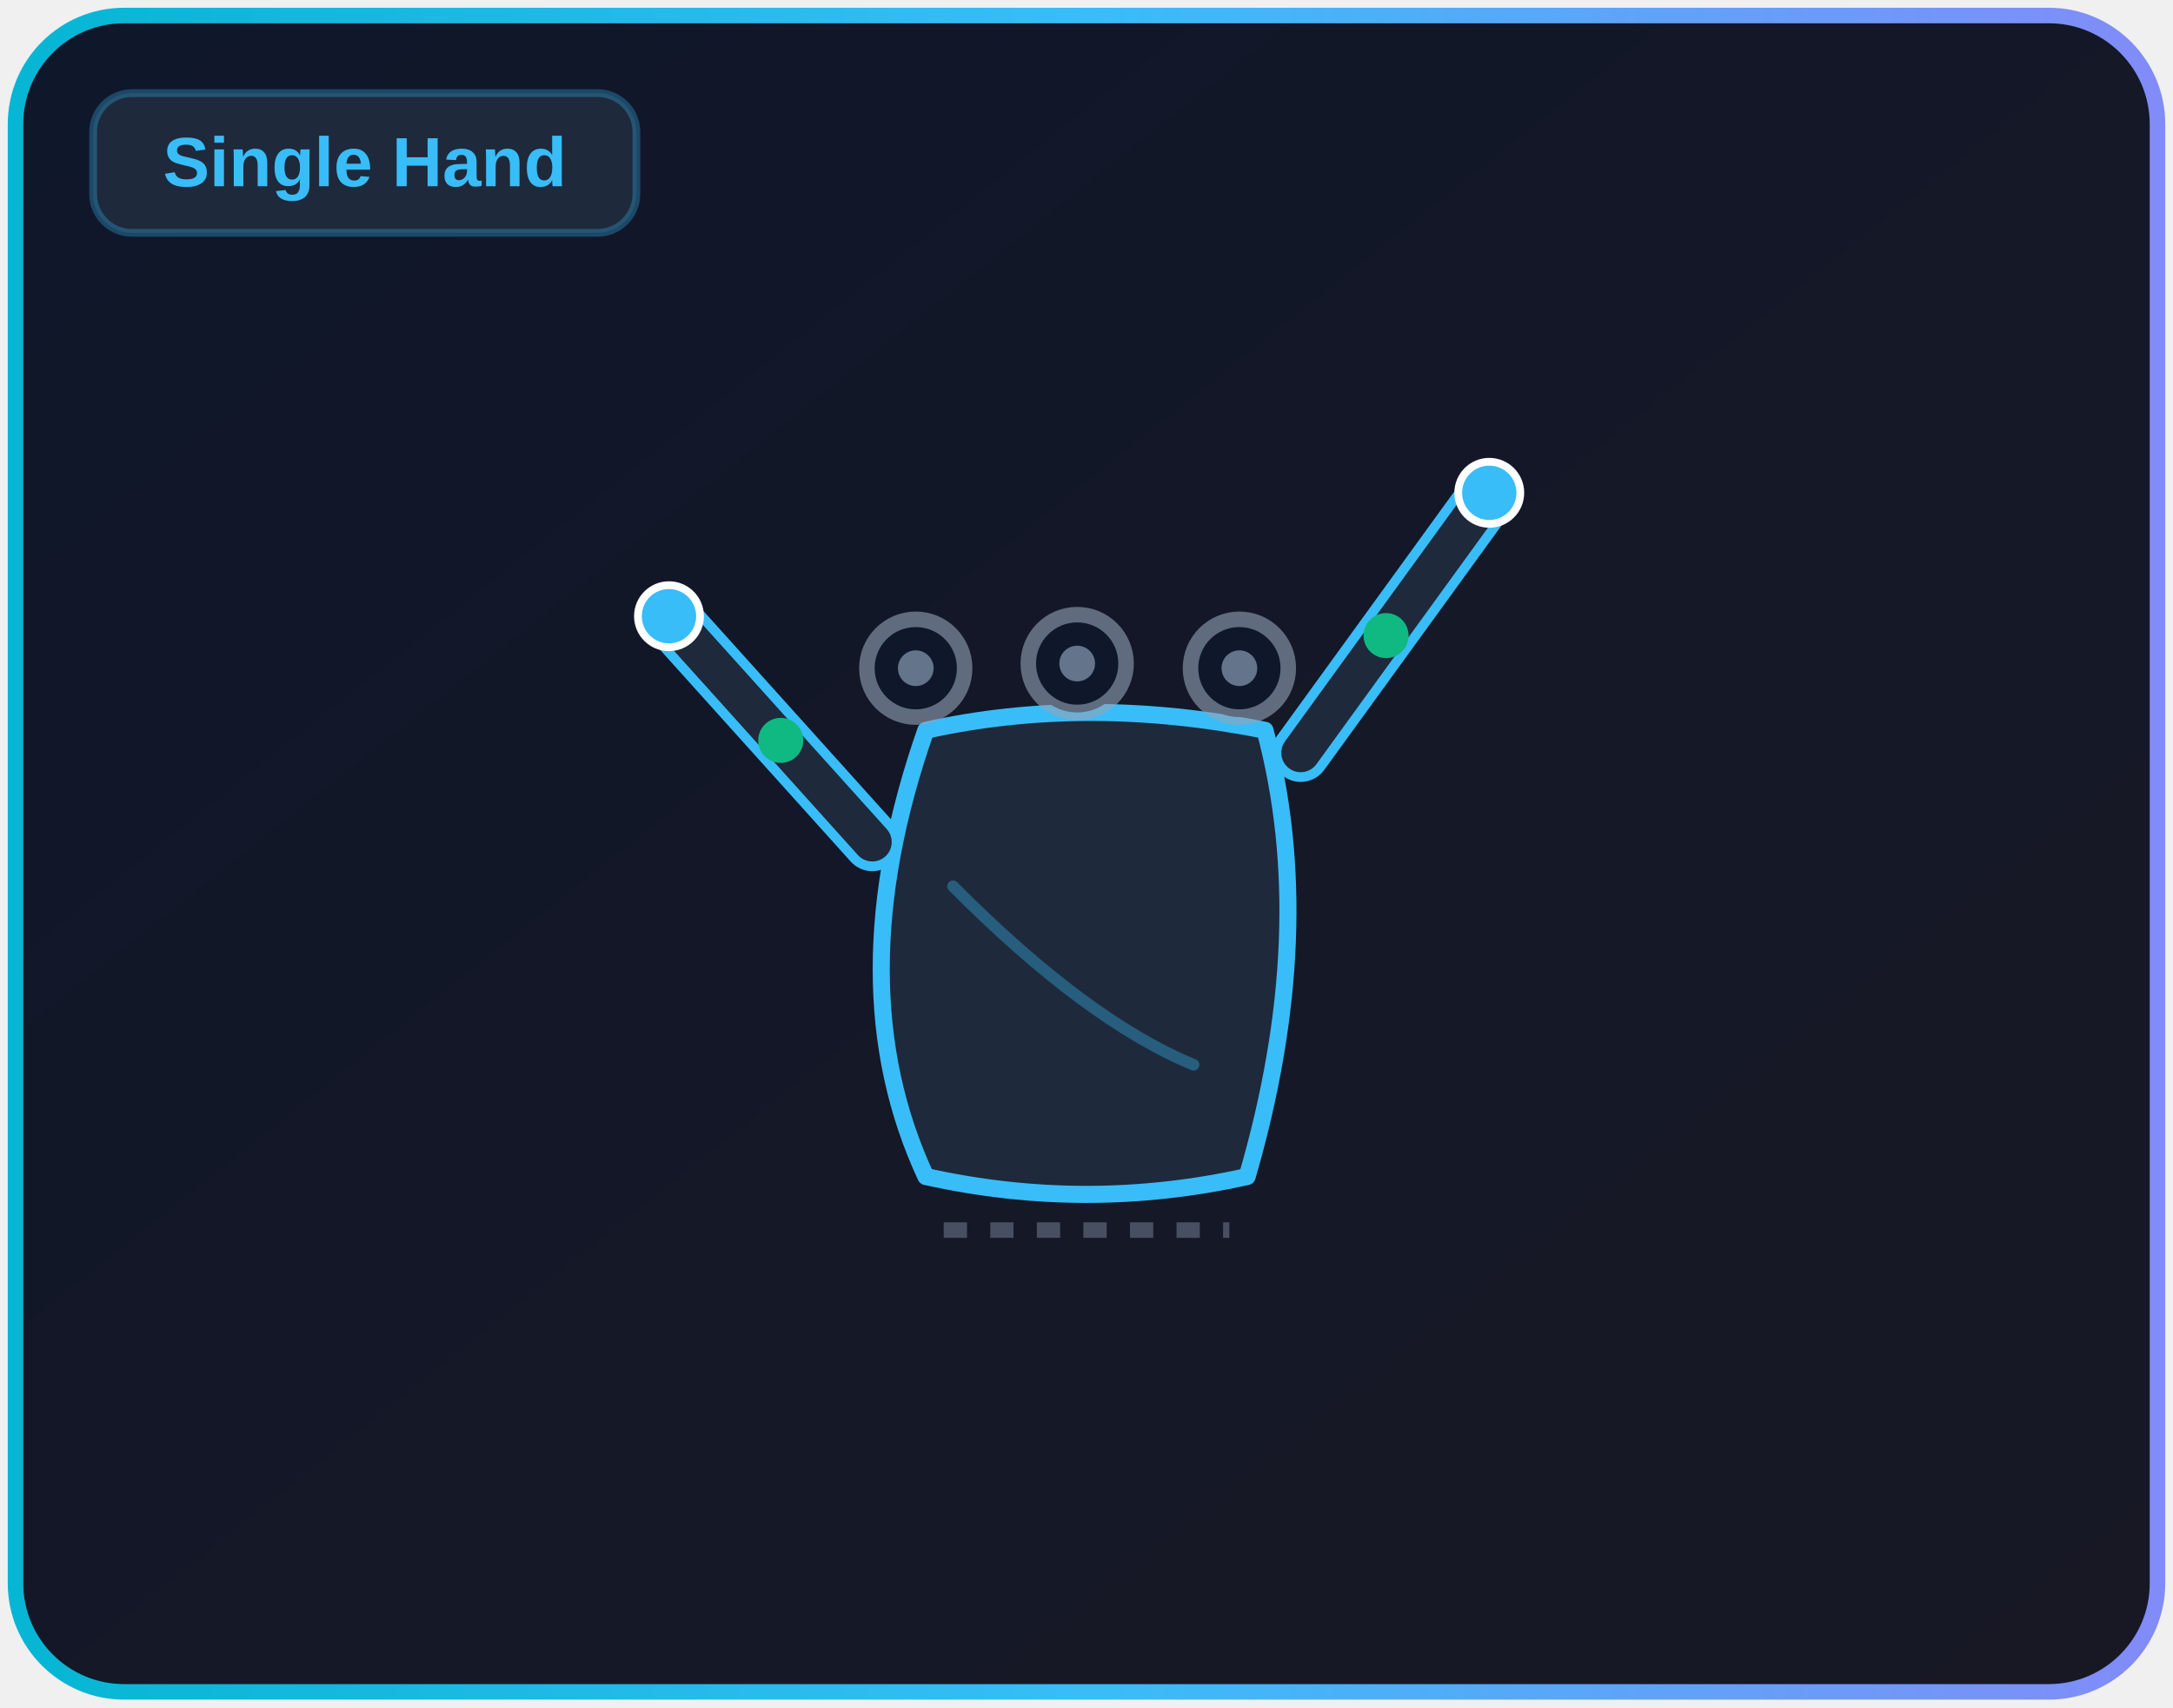
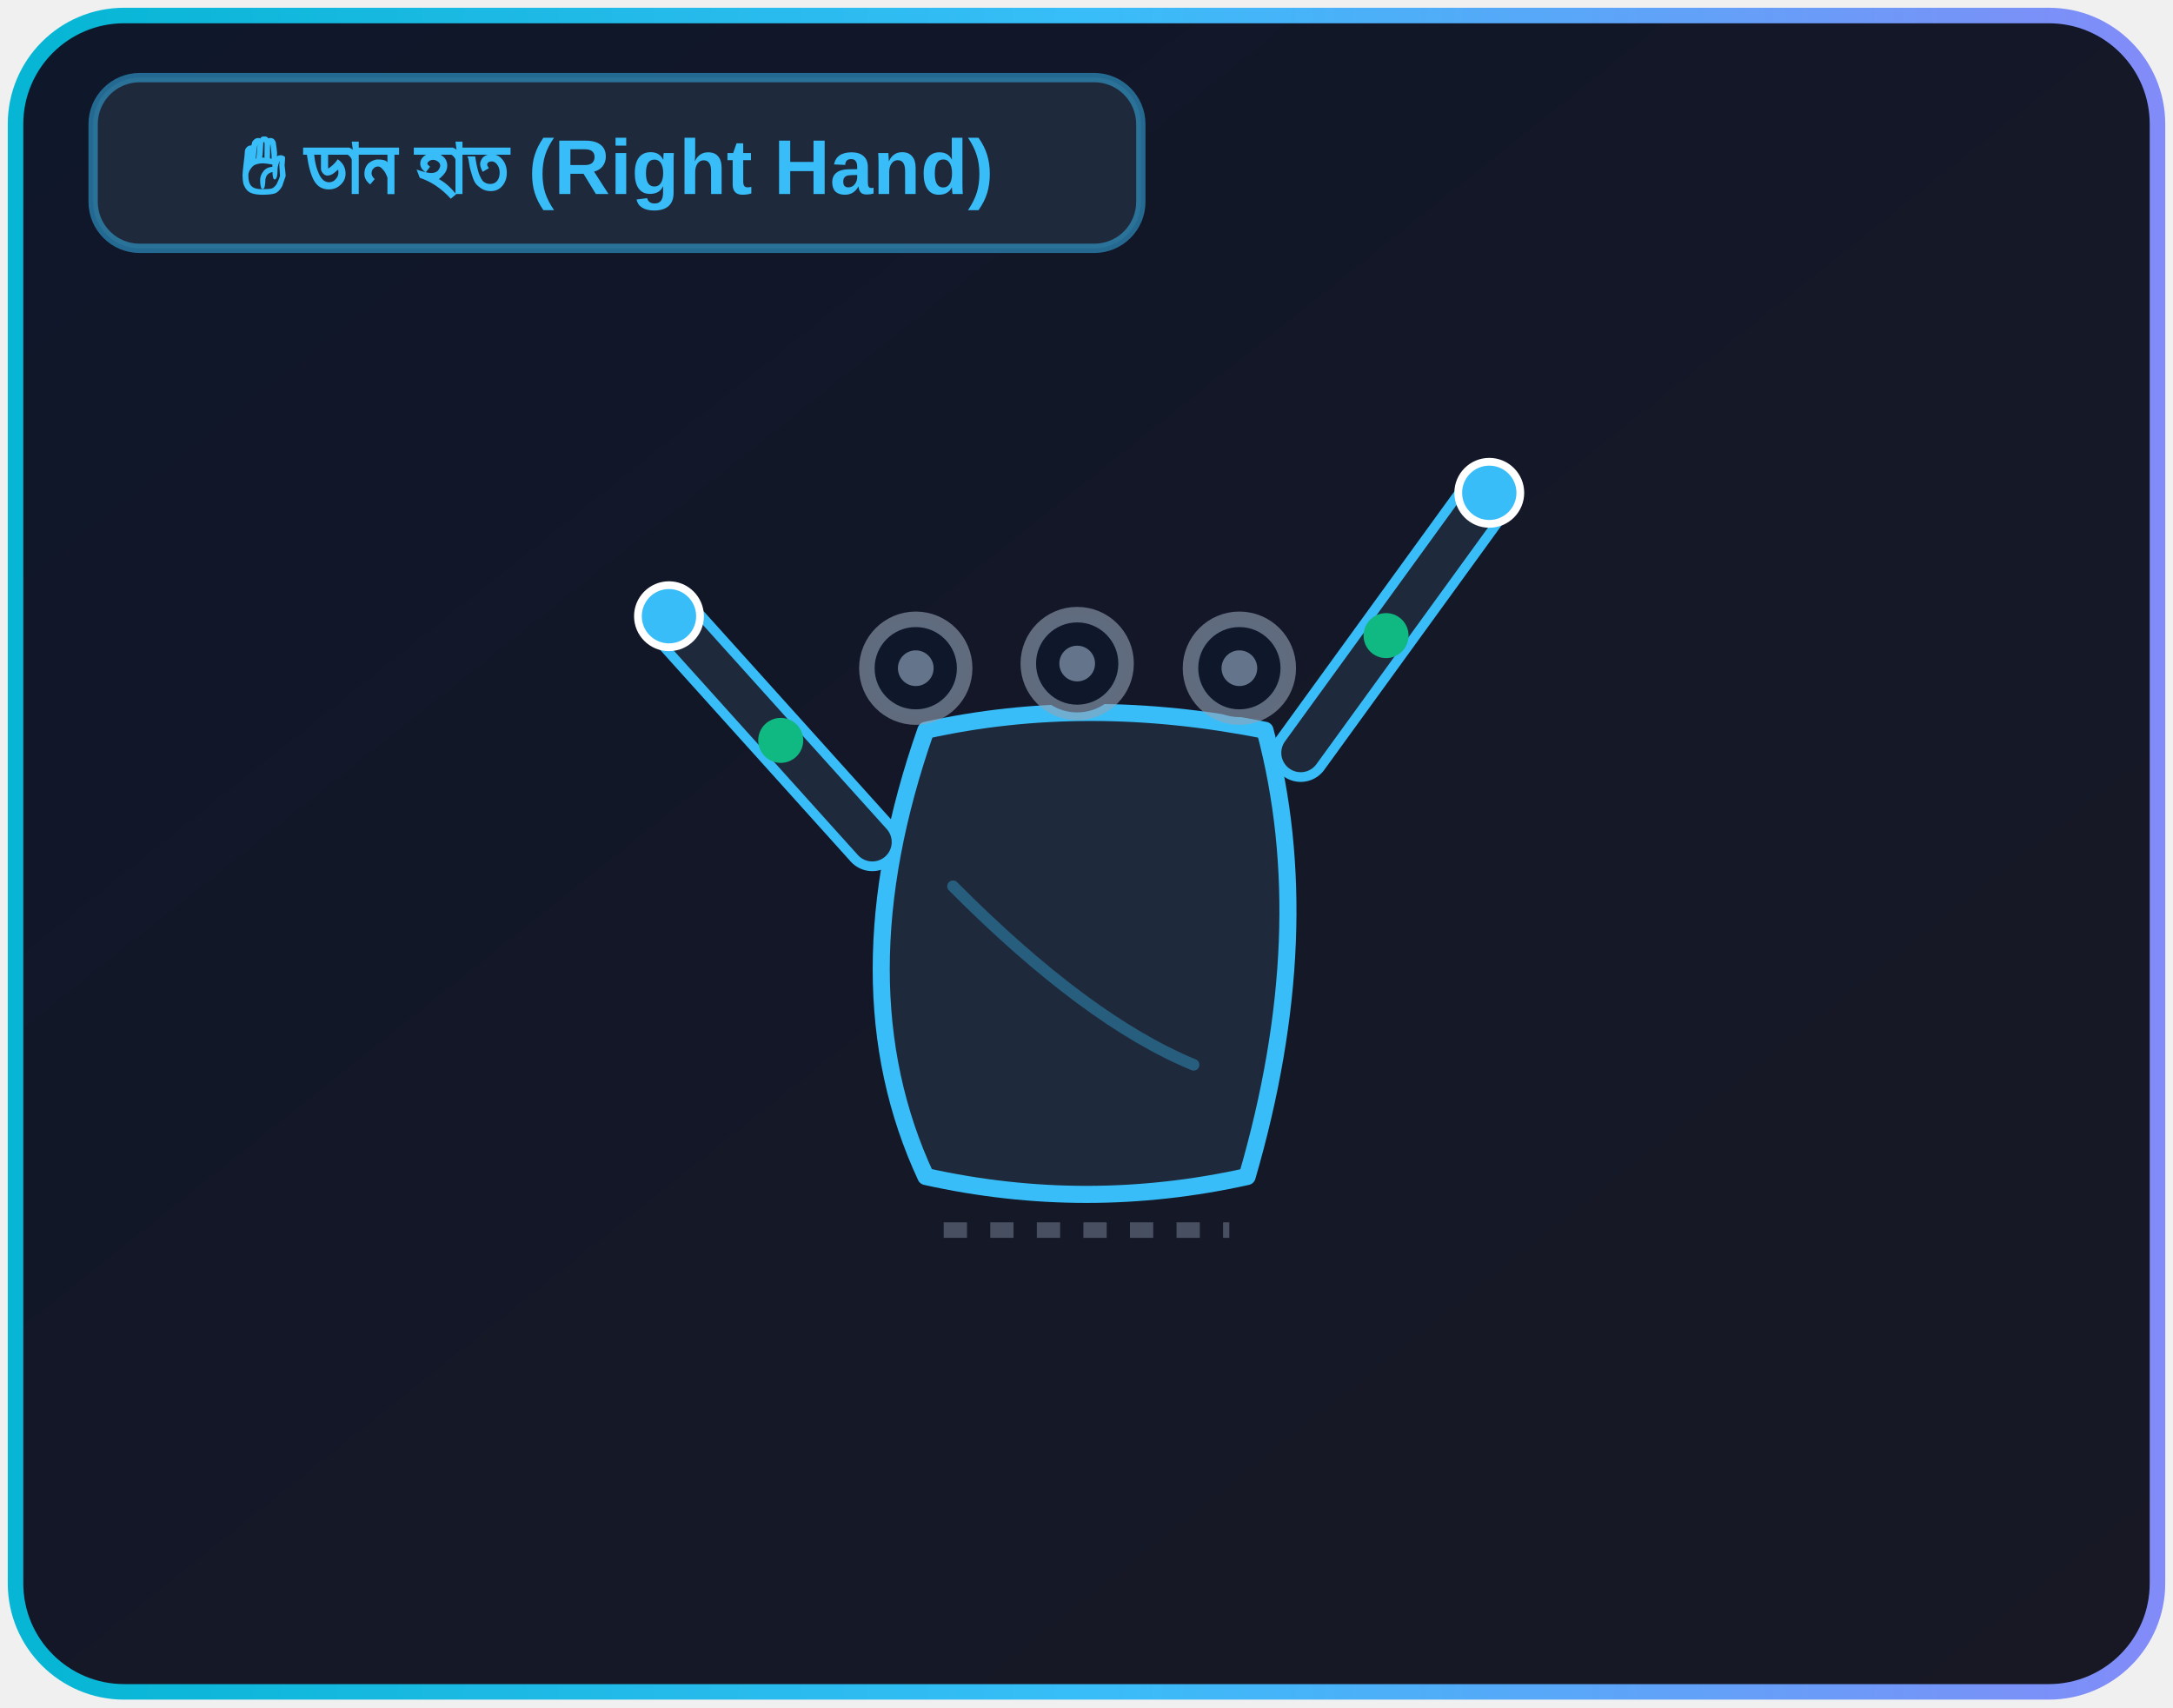
<svg xmlns="http://www.w3.org/2000/svg" viewBox="0 0 280 220" width="280" height="220">
  <defs>
    <linearGradient id="cardBg" x1="0%" y1="0%" x2="100%" y2="100%">
      <stop offset="0%" stop-color="#0F172A" />
      <stop offset="100%" stop-color="#181825" />
    </linearGradient>
    <linearGradient id="borderGlow" x1="0%" y1="0%" x2="100%" y2="0%">
      <stop offset="0%" stop-color="#06B6D4" />
      <stop offset="50%" stop-color="#38BDF8" />
      <stop offset="100%" stop-color="#818CF8" />
    </linearGradient>
  </defs>
  <rect width="276" height="216" x="2" y="2" rx="14" fill="url(#cardBg)" stroke="url(#borderGlow)" stroke-width="2" />
-   <rect x="12" y="12" width="70" height="18" rx="5" fill="#1E293B" stroke="rgba(56, 189, 248, 0.3)" stroke-width="1" />
-   <text x="47" y="24" fill="#38BDF8" font-family="'Segoe UI', Arial, sans-serif" font-size="9" font-weight="bold" text-anchor="middle">Single Hand</text>
+   <rect x="12" y="10" width="135" height="22" rx="6" fill="#1E293B" stroke="#38BDF8" stroke-opacity="0.5" stroke-width="1.2" />
+   <text x="79.5" y="25" fill="#38BDF8" font-family="'SolaimanLipi', 'Segoe UI', Arial, sans-serif" font-size="10" font-weight="bold" text-anchor="middle">✋ ডান হাত (Right Hand)</text>
  <g id="hand_anatomy">
    <path d="M 119.3,151.6 Q 140.0,156.2 160.7,151.6 Q 169.9,120.0 163.0,94.1 Q 140.0,89.5 119.3,94.1 Q 107.8,126.9 119.3,151.6 Z" fill="#1E293B" stroke="#38BDF8" stroke-width="2.2" stroke-linejoin="round" />
    <path d="M 122.8,114.2 Q 140.0,131.5 153.8,137.2" fill="none" stroke="rgba(56, 189, 248, 0.35)" stroke-width="1.5" stroke-linecap="round" />
    <line x1="121.6" y1="158.5" x2="158.4" y2="158.5" stroke="rgba(148, 163, 184, 0.4)" stroke-width="2" stroke-dasharray="3,3" />
    <line x1="112.4" y1="108.5" x2="86.2" y2="79.4" stroke="#38BDF8" stroke-width="7.5" stroke-linecap="round" />
    <line x1="112.4" y1="108.5" x2="86.2" y2="79.4" stroke="#1E293B" stroke-width="5.0" stroke-linecap="round" />
    <circle cx="100.6" cy="95.4" r="2.9" fill="#10B981" />
    <circle cx="86.2" cy="79.4" r="4.0" fill="#38BDF8" stroke="#FFFFFF" stroke-width="1" />
    <circle cx="118.0" cy="86.1" r="6.3" fill="#0F172A" stroke="rgba(148, 163, 184, 0.6)" stroke-width="2" />
    <circle cx="118.0" cy="86.1" r="2.3" fill="#64748B" />
    <circle cx="138.8" cy="85.5" r="6.3" fill="#0F172A" stroke="rgba(148, 163, 184, 0.6)" stroke-width="2" />
    <circle cx="138.8" cy="85.5" r="2.3" fill="#64748B" />
    <circle cx="159.7" cy="86.1" r="6.3" fill="#0F172A" stroke="rgba(148, 163, 184, 0.6)" stroke-width="2" />
    <circle cx="159.7" cy="86.1" r="2.3" fill="#64748B" />
    <line x1="167.6" y1="97.0" x2="191.9" y2="63.5" stroke="#38BDF8" stroke-width="7.5" stroke-linecap="round" />
    <line x1="167.6" y1="97.0" x2="191.9" y2="63.5" stroke="#1E293B" stroke-width="5.0" stroke-linecap="round" />
    <circle cx="178.6" cy="81.9" r="2.9" fill="#10B981" />
    <circle cx="191.9" cy="63.5" r="4.0" fill="#38BDF8" stroke="#FFFFFF" stroke-width="1" />
  </g>
</svg>
